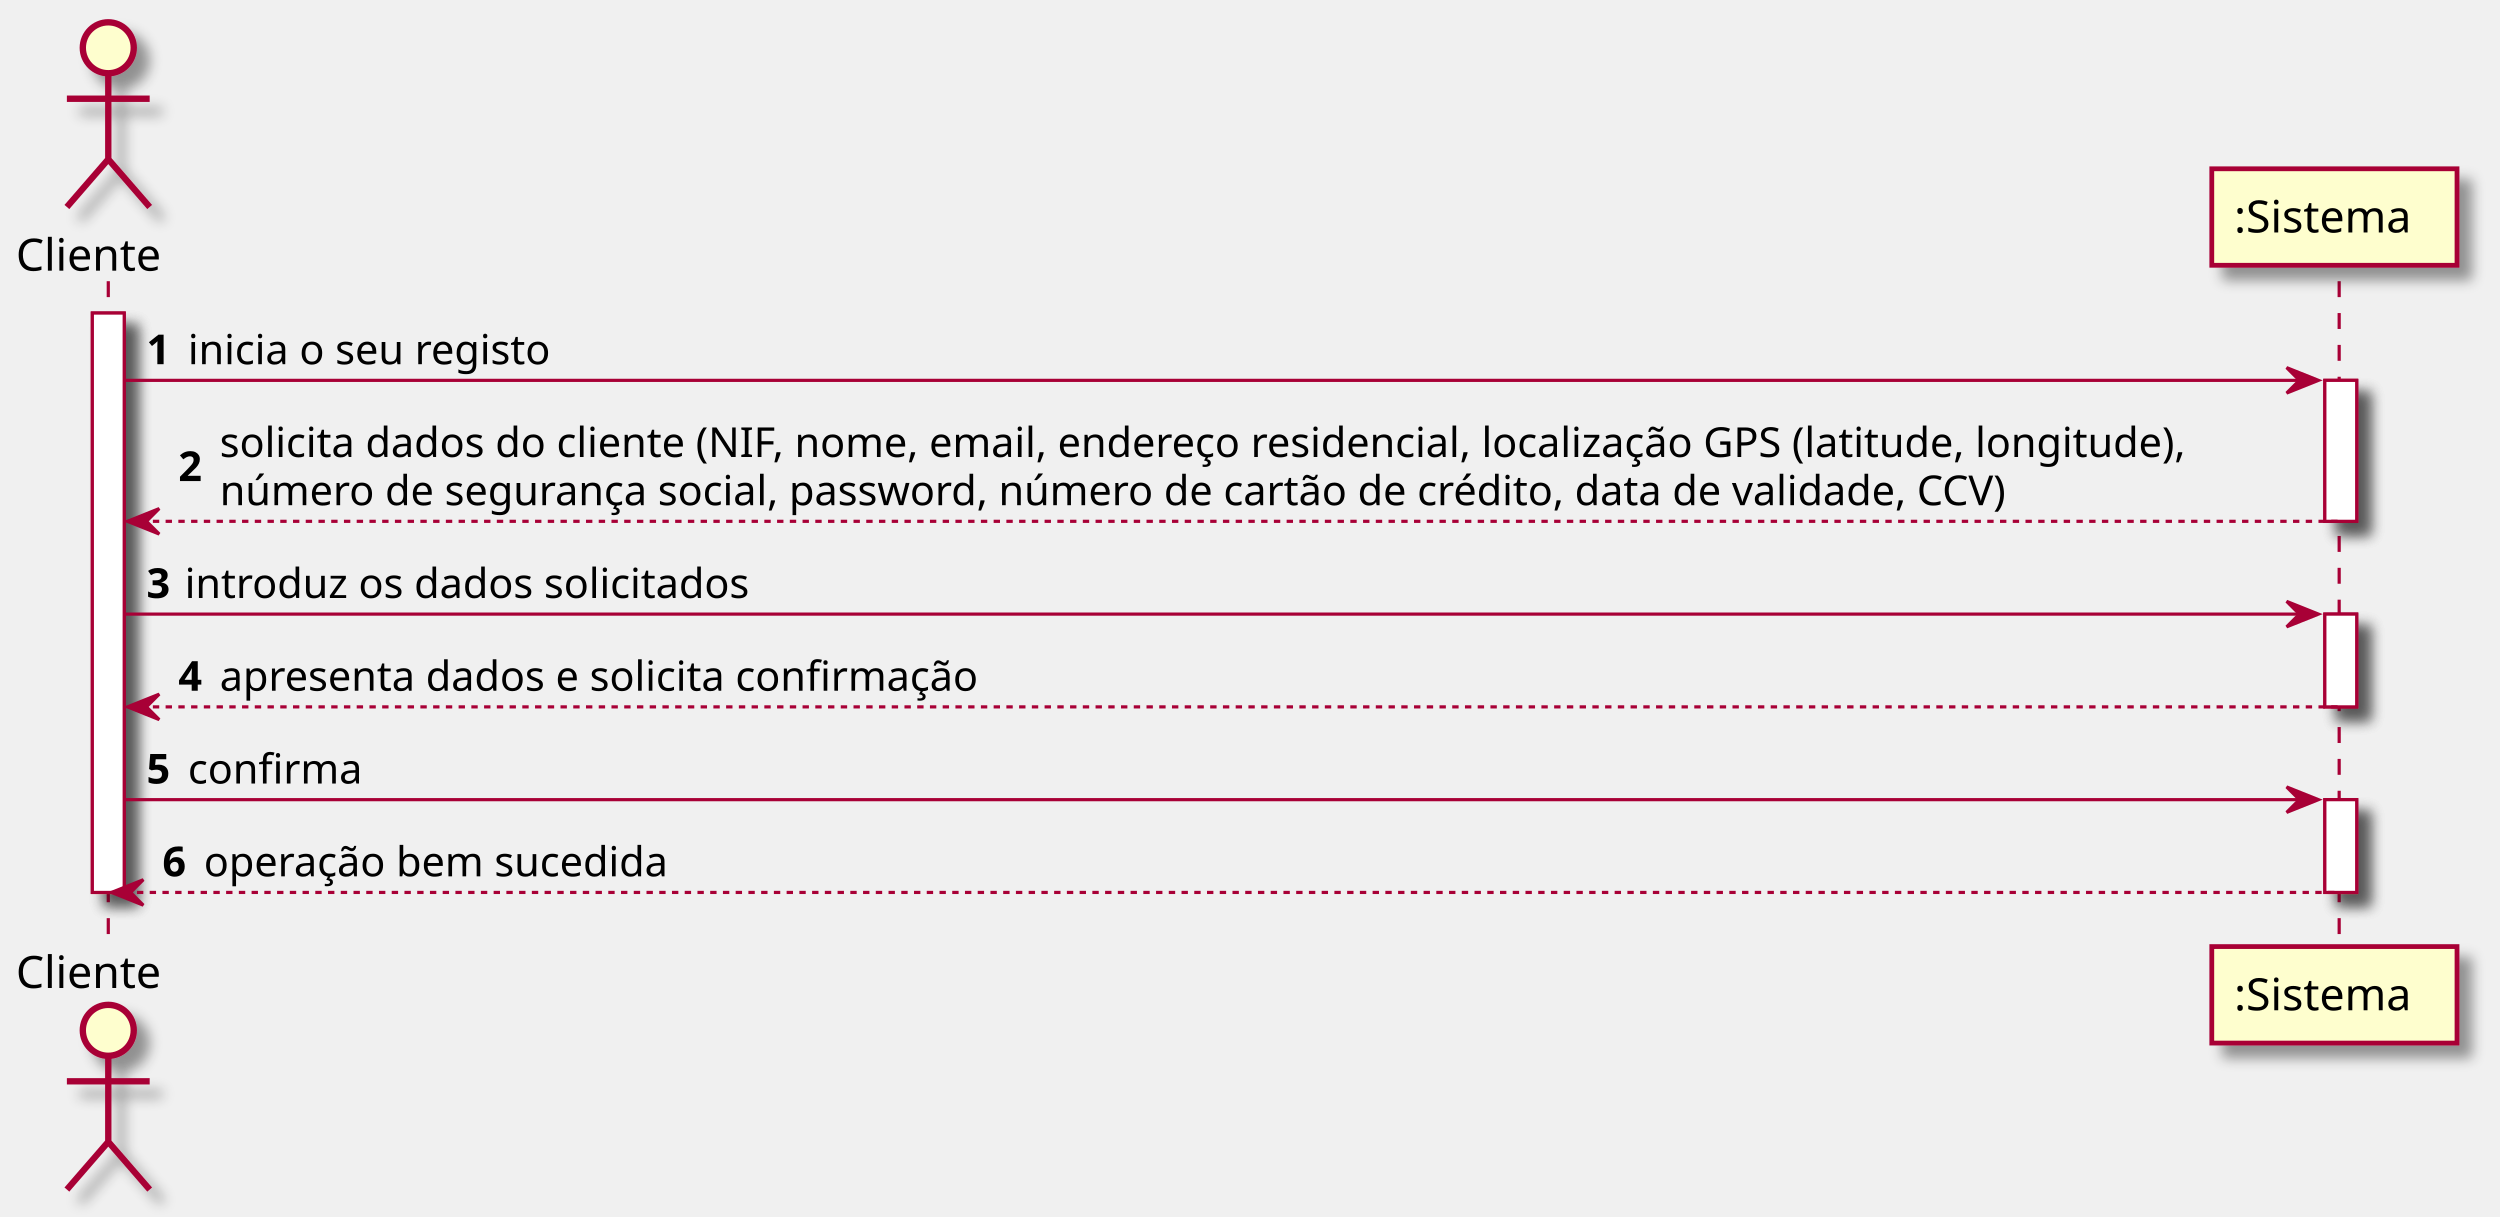
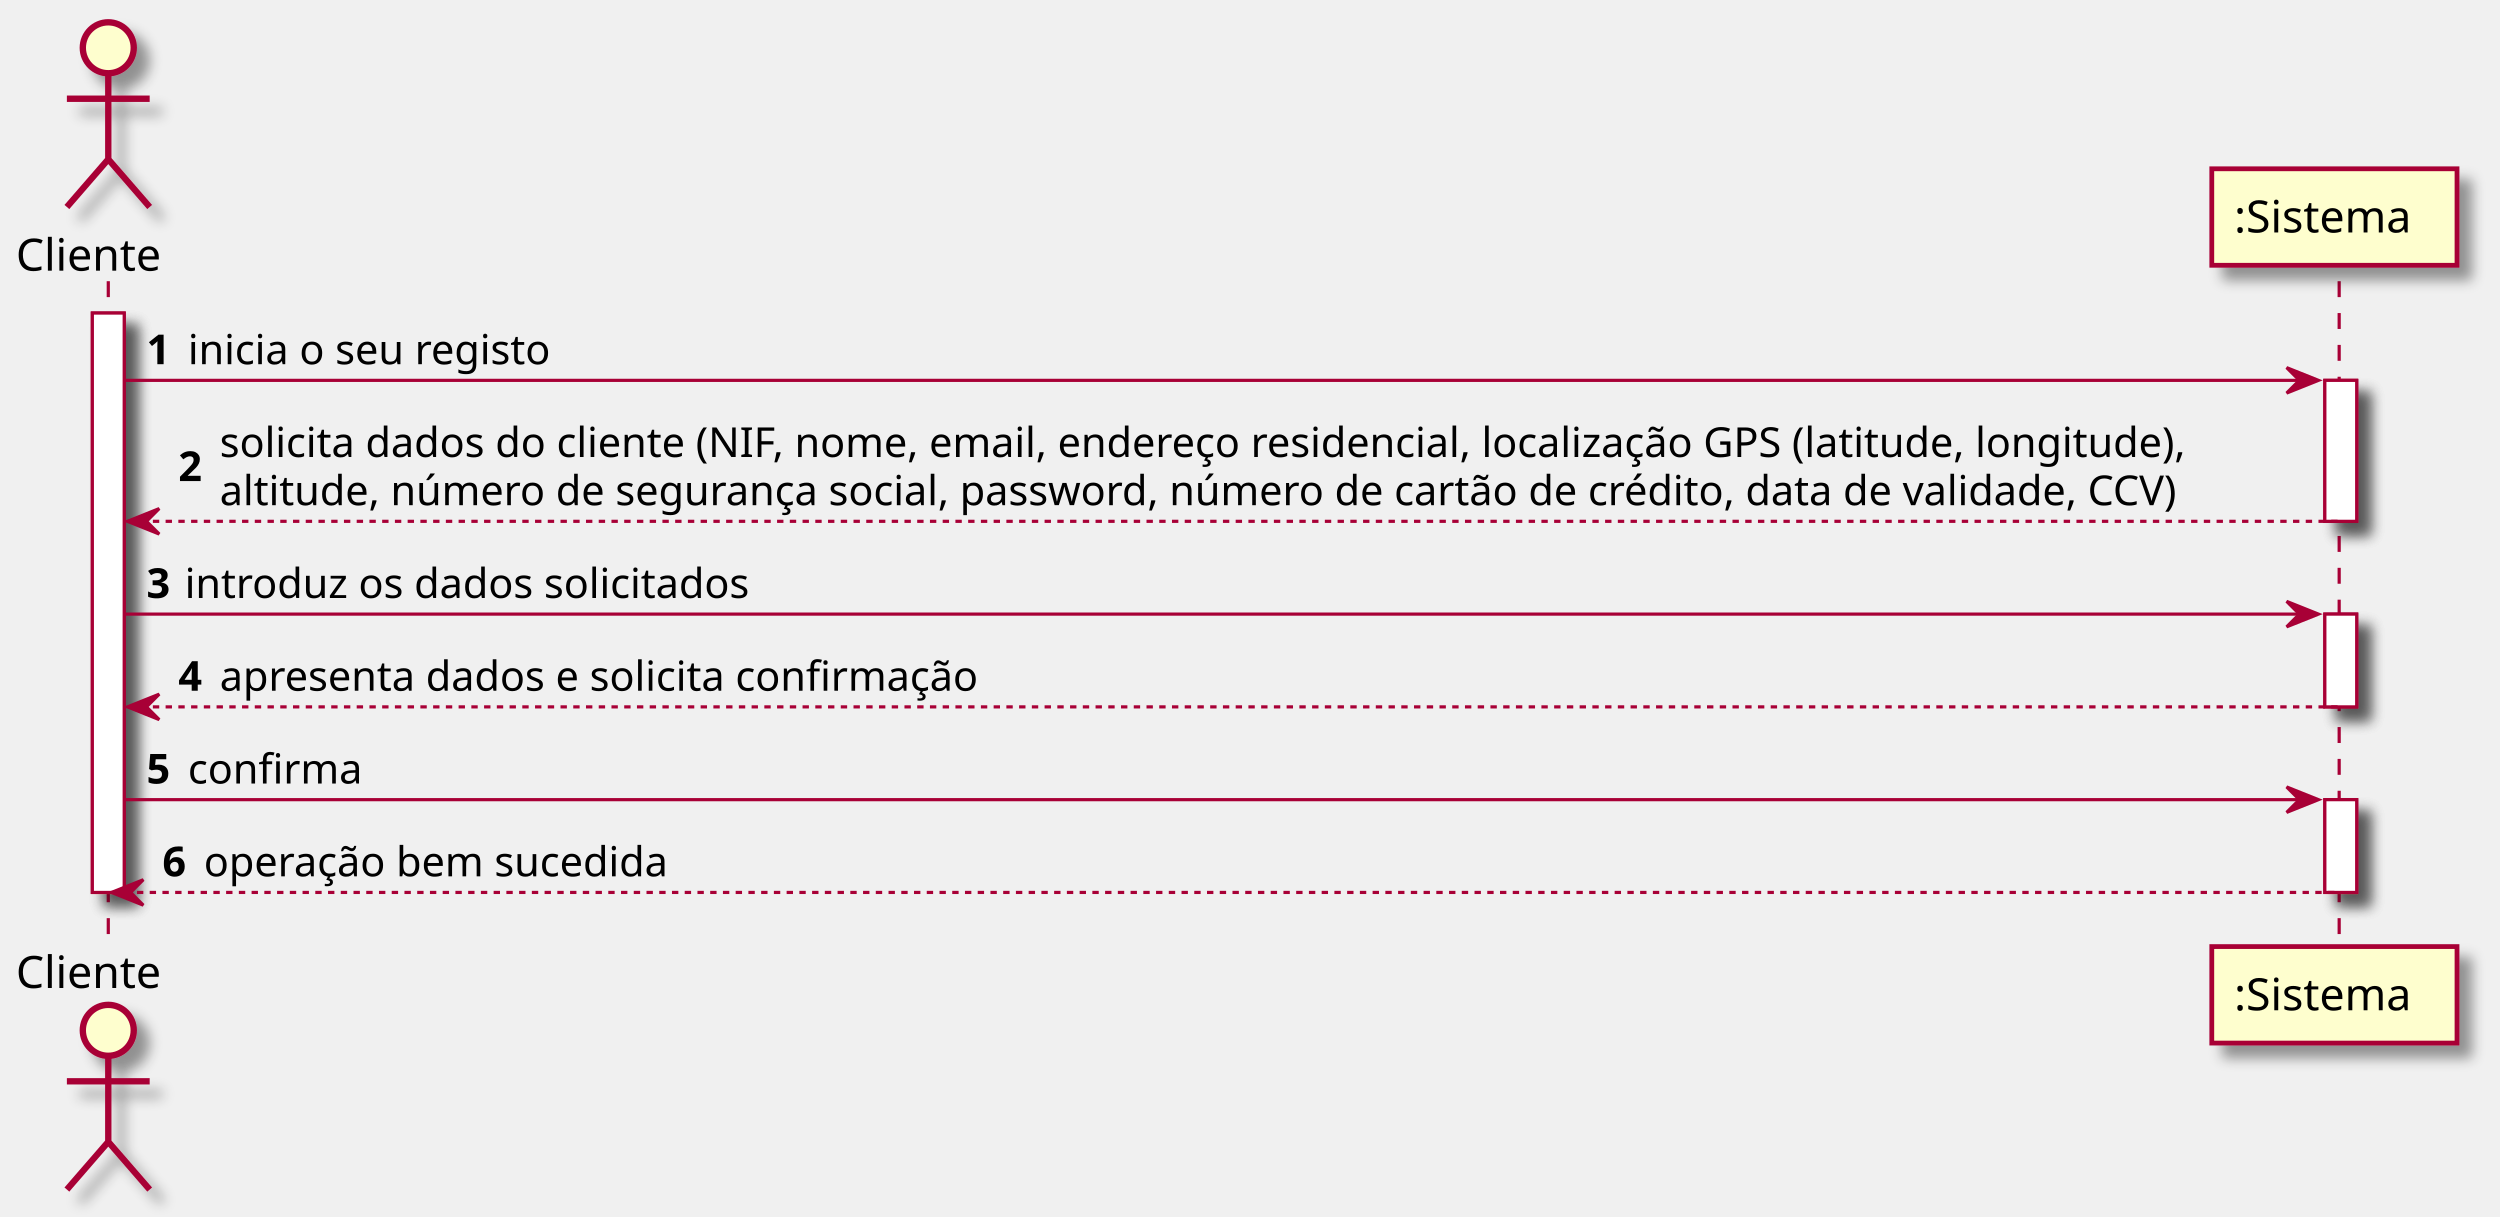
<svg xmlns="http://www.w3.org/2000/svg" contentScriptType="application/ecmascript" contentStyleType="text/css" height="382px" preserveAspectRatio="none" style="width:785px;height:382px;" version="1.1" viewBox="0 0 785 382" width="785px" zoomAndPan="magnify">
  <defs>
-     <filter height="300%" id="f18u4hr9ex9wpp" width="300%" x="-1" y="-1">
+     <filter height="300%" id="ft6raibm82cfn" width="300%" x="-1" y="-1">
      <feGaussianBlur result="blurOut" stdDeviation="2.0" />
      <feColorMatrix in="blurOut" result="blurOut2" type="matrix" values="0 0 0 0 0 0 0 0 0 0 0 0 0 0 0 0 0 0 .4 0" />
      <feOffset dx="4.0" dy="4.0" in="blurOut2" result="blurOut3" />
      <feBlend in="SourceGraphic" in2="blurOut3" mode="normal" />
    </filter>
  </defs>
  <g>
-     <rect fill="#FFFFFF" filter="url(#f18u4hr9ex9wpp)" height="181.93" style="stroke:#A80036;stroke-width:1.0;" width="10" x="29" y="98.297" />
-     <rect fill="#FFFFFF" filter="url(#f18u4hr9ex9wpp)" height="44.266" style="stroke:#A80036;stroke-width:1.0;" width="10" x="730" y="119.43" />
-     <rect fill="#FFFFFF" filter="url(#f18u4hr9ex9wpp)" height="29.133" style="stroke:#A80036;stroke-width:1.0;" width="10" x="730" y="192.828" />
-     <rect fill="#FFFFFF" filter="url(#f18u4hr9ex9wpp)" height="29.133" style="stroke:#A80036;stroke-width:1.0;" width="10" x="730" y="251.094" />
+     <rect fill="#FFFFFF" filter="url(#ft6raibm82cfn)" height="181.93" style="stroke:#A80036;stroke-width:1.0;" width="10" x="29" y="98.297" />
+     <rect fill="#FFFFFF" filter="url(#ft6raibm82cfn)" height="44.266" style="stroke:#A80036;stroke-width:1.0;" width="10" x="730" y="119.43" />
+     <rect fill="#FFFFFF" filter="url(#ft6raibm82cfn)" height="29.133" style="stroke:#A80036;stroke-width:1.0;" width="10" x="730" y="192.828" />
+     <rect fill="#FFFFFF" filter="url(#ft6raibm82cfn)" height="29.133" style="stroke:#A80036;stroke-width:1.0;" width="10" x="730" y="251.094" />
    <line style="stroke:#A80036;stroke-width:1.0;stroke-dasharray:5.0,5.0;" x1="34" x2="34" y1="88.297" y2="298.227" />
    <line style="stroke:#A80036;stroke-width:1.0;stroke-dasharray:5.0,5.0;" x1="734.5" x2="734.5" y1="88.297" y2="298.227" />
    <text fill="#000000" font-family="sans-serif" font-size="14" lengthAdjust="spacing" textLength="52" x="5" y="84.995">Cliente</text>
-     <ellipse cx="34" cy="15" fill="#FEFECE" filter="url(#f18u4hr9ex9wpp)" rx="8" ry="8" style="stroke:#A80036;stroke-width:2.0;" />
-     <path d="M34,23 L34,50 M21,31 L47,31 M34,50 L21,65 M34,50 L47,65 " fill="none" filter="url(#f18u4hr9ex9wpp)" style="stroke:#A80036;stroke-width:2.0;" />
+     <ellipse cx="34" cy="15" fill="#FEFECE" filter="url(#ft6raibm82cfn)" rx="8" ry="8" style="stroke:#A80036;stroke-width:2.0;" />
+     <path d="M34,23 L34,50 M21,31 L47,31 M34,50 L21,65 M34,50 L47,65 " fill="none" filter="url(#ft6raibm82cfn)" style="stroke:#A80036;stroke-width:2.0;" />
    <text fill="#000000" font-family="sans-serif" font-size="14" lengthAdjust="spacing" textLength="52" x="5" y="310.222">Cliente</text>
-     <ellipse cx="34" cy="323.523" fill="#FEFECE" filter="url(#f18u4hr9ex9wpp)" rx="8" ry="8" style="stroke:#A80036;stroke-width:2.0;" />
-     <path d="M34,331.523 L34,358.523 M21,339.523 L47,339.523 M34,358.523 L21,373.523 M34,358.523 L47,373.523 " fill="none" filter="url(#f18u4hr9ex9wpp)" style="stroke:#A80036;stroke-width:2.0;" />
-     <rect fill="#FEFECE" filter="url(#f18u4hr9ex9wpp)" height="30.297" style="stroke:#A80036;stroke-width:1.5;" width="77" x="694.5" y="53" />
+     <ellipse cx="34" cy="323.523" fill="#FEFECE" filter="url(#ft6raibm82cfn)" rx="8" ry="8" style="stroke:#A80036;stroke-width:2.0;" />
+     <path d="M34,331.523 L34,358.523 M21,339.523 L47,339.523 M34,358.523 L21,373.523 M34,358.523 L47,373.523 " fill="none" filter="url(#ft6raibm82cfn)" style="stroke:#A80036;stroke-width:2.0;" />
+     <rect fill="#FEFECE" filter="url(#ft6raibm82cfn)" height="30.297" style="stroke:#A80036;stroke-width:1.5;" width="77" x="694.5" y="53" />
    <text fill="#000000" font-family="sans-serif" font-size="14" lengthAdjust="spacing" textLength="63" x="701.5" y="72.995">:Sistema</text>
-     <rect fill="#FEFECE" filter="url(#f18u4hr9ex9wpp)" height="30.297" style="stroke:#A80036;stroke-width:1.5;" width="77" x="694.5" y="297.227" />
+     <rect fill="#FEFECE" filter="url(#ft6raibm82cfn)" height="30.297" style="stroke:#A80036;stroke-width:1.5;" width="77" x="694.5" y="297.227" />
    <text fill="#000000" font-family="sans-serif" font-size="14" lengthAdjust="spacing" textLength="63" x="701.5" y="317.222">:Sistema</text>
-     <rect fill="#FFFFFF" filter="url(#f18u4hr9ex9wpp)" height="181.93" style="stroke:#A80036;stroke-width:1.0;" width="10" x="29" y="98.297" />
-     <rect fill="#FFFFFF" filter="url(#f18u4hr9ex9wpp)" height="44.266" style="stroke:#A80036;stroke-width:1.0;" width="10" x="730" y="119.43" />
-     <rect fill="#FFFFFF" filter="url(#f18u4hr9ex9wpp)" height="29.133" style="stroke:#A80036;stroke-width:1.0;" width="10" x="730" y="192.828" />
-     <rect fill="#FFFFFF" filter="url(#f18u4hr9ex9wpp)" height="29.133" style="stroke:#A80036;stroke-width:1.0;" width="10" x="730" y="251.094" />
+     <rect fill="#FFFFFF" filter="url(#ft6raibm82cfn)" height="181.93" style="stroke:#A80036;stroke-width:1.0;" width="10" x="29" y="98.297" />
+     <rect fill="#FFFFFF" filter="url(#ft6raibm82cfn)" height="44.266" style="stroke:#A80036;stroke-width:1.0;" width="10" x="730" y="119.43" />
+     <rect fill="#FFFFFF" filter="url(#ft6raibm82cfn)" height="29.133" style="stroke:#A80036;stroke-width:1.0;" width="10" x="730" y="192.828" />
+     <rect fill="#FFFFFF" filter="url(#ft6raibm82cfn)" height="29.133" style="stroke:#A80036;stroke-width:1.0;" width="10" x="730" y="251.094" />
    <polygon fill="#A80036" points="718,115.43,728,119.43,718,123.43,722,119.43" style="stroke:#A80036;stroke-width:1.0;" />
    <line style="stroke:#A80036;stroke-width:1.0;" x1="39" x2="724" y1="119.43" y2="119.43" />
    <text fill="#000000" font-family="sans-serif" font-size="13" font-weight="bold" lengthAdjust="spacing" textLength="9" x="46" y="114.364">1</text>
    <text fill="#000000" font-family="sans-serif" font-size="13" lengthAdjust="spacing" textLength="119" x="59" y="114.364">inicia o seu registo</text>
    <polygon fill="#A80036" points="50,159.695,40,163.695,50,167.695,46,163.695" style="stroke:#A80036;stroke-width:1.0;" />
    <line style="stroke:#A80036;stroke-width:1.0;stroke-dasharray:2.0,2.0;" x1="44" x2="734" y1="163.695" y2="163.695" />
    <text fill="#000000" font-family="sans-serif" font-size="13" font-weight="bold" lengthAdjust="spacing" textLength="9" x="56" y="151.063">2</text>
    <text fill="#000000" font-family="sans-serif" font-size="13" lengthAdjust="spacing" textLength="650" x="69" y="143.497">solicita dados do cliente (NIF, nome, email, endereço residencial, localização GPS (latitude, longitude),</text>
-     <text fill="#000000" font-family="sans-serif" font-size="13" lengthAdjust="spacing" textLength="597" x="69" y="158.629">número de segurança social, password, número de cartão de crédito, data de validade, CCV)</text>
+     <text fill="#000000" font-family="sans-serif" font-size="13" lengthAdjust="spacing" textLength="653" x="69" y="158.629">altitude, número de segurança social, password, número de cartão de crédito, data de validade, CCV)</text>
    <polygon fill="#A80036" points="718,188.828,728,192.828,718,196.828,722,192.828" style="stroke:#A80036;stroke-width:1.0;" />
    <line style="stroke:#A80036;stroke-width:1.0;" x1="39" x2="724" y1="192.828" y2="192.828" />
    <text fill="#000000" font-family="sans-serif" font-size="13" font-weight="bold" lengthAdjust="spacing" textLength="8" x="46" y="187.762">3</text>
    <text fill="#000000" font-family="sans-serif" font-size="13" lengthAdjust="spacing" textLength="185" x="58" y="187.762">introduz os dados solicitados</text>
    <polygon fill="#A80036" points="50,217.961,40,221.961,50,225.961,46,221.961" style="stroke:#A80036;stroke-width:1.0;" />
    <line style="stroke:#A80036;stroke-width:1.0;stroke-dasharray:2.0,2.0;" x1="44" x2="734" y1="221.961" y2="221.961" />
    <text fill="#000000" font-family="sans-serif" font-size="13" font-weight="bold" lengthAdjust="spacing" textLength="9" x="56" y="216.895">4</text>
    <text fill="#000000" font-family="sans-serif" font-size="13" lengthAdjust="spacing" textLength="252" x="69" y="216.895">apresenta dados e solicita confirmação</text>
    <polygon fill="#A80036" points="718,247.094,728,251.094,718,255.094,722,251.094" style="stroke:#A80036;stroke-width:1.0;" />
    <line style="stroke:#A80036;stroke-width:1.0;" x1="39" x2="724" y1="251.094" y2="251.094" />
    <text fill="#000000" font-family="sans-serif" font-size="13" font-weight="bold" lengthAdjust="spacing" textLength="9" x="46" y="246.028">5</text>
    <text fill="#000000" font-family="sans-serif" font-size="13" lengthAdjust="spacing" textLength="57" x="59" y="246.028">confirma</text>
    <polygon fill="#A80036" points="45,276.227,35,280.227,45,284.227,41,280.227" style="stroke:#A80036;stroke-width:1.0;" />
    <line style="stroke:#A80036;stroke-width:1.0;stroke-dasharray:2.0,2.0;" x1="39" x2="734" y1="280.227" y2="280.227" />
    <text fill="#000000" font-family="sans-serif" font-size="13" font-weight="bold" lengthAdjust="spacing" textLength="9" x="51" y="275.161">6</text>
    <text fill="#000000" font-family="sans-serif" font-size="13" lengthAdjust="spacing" textLength="154" x="64" y="275.161">operação bem sucedida</text>
  </g>
</svg>
